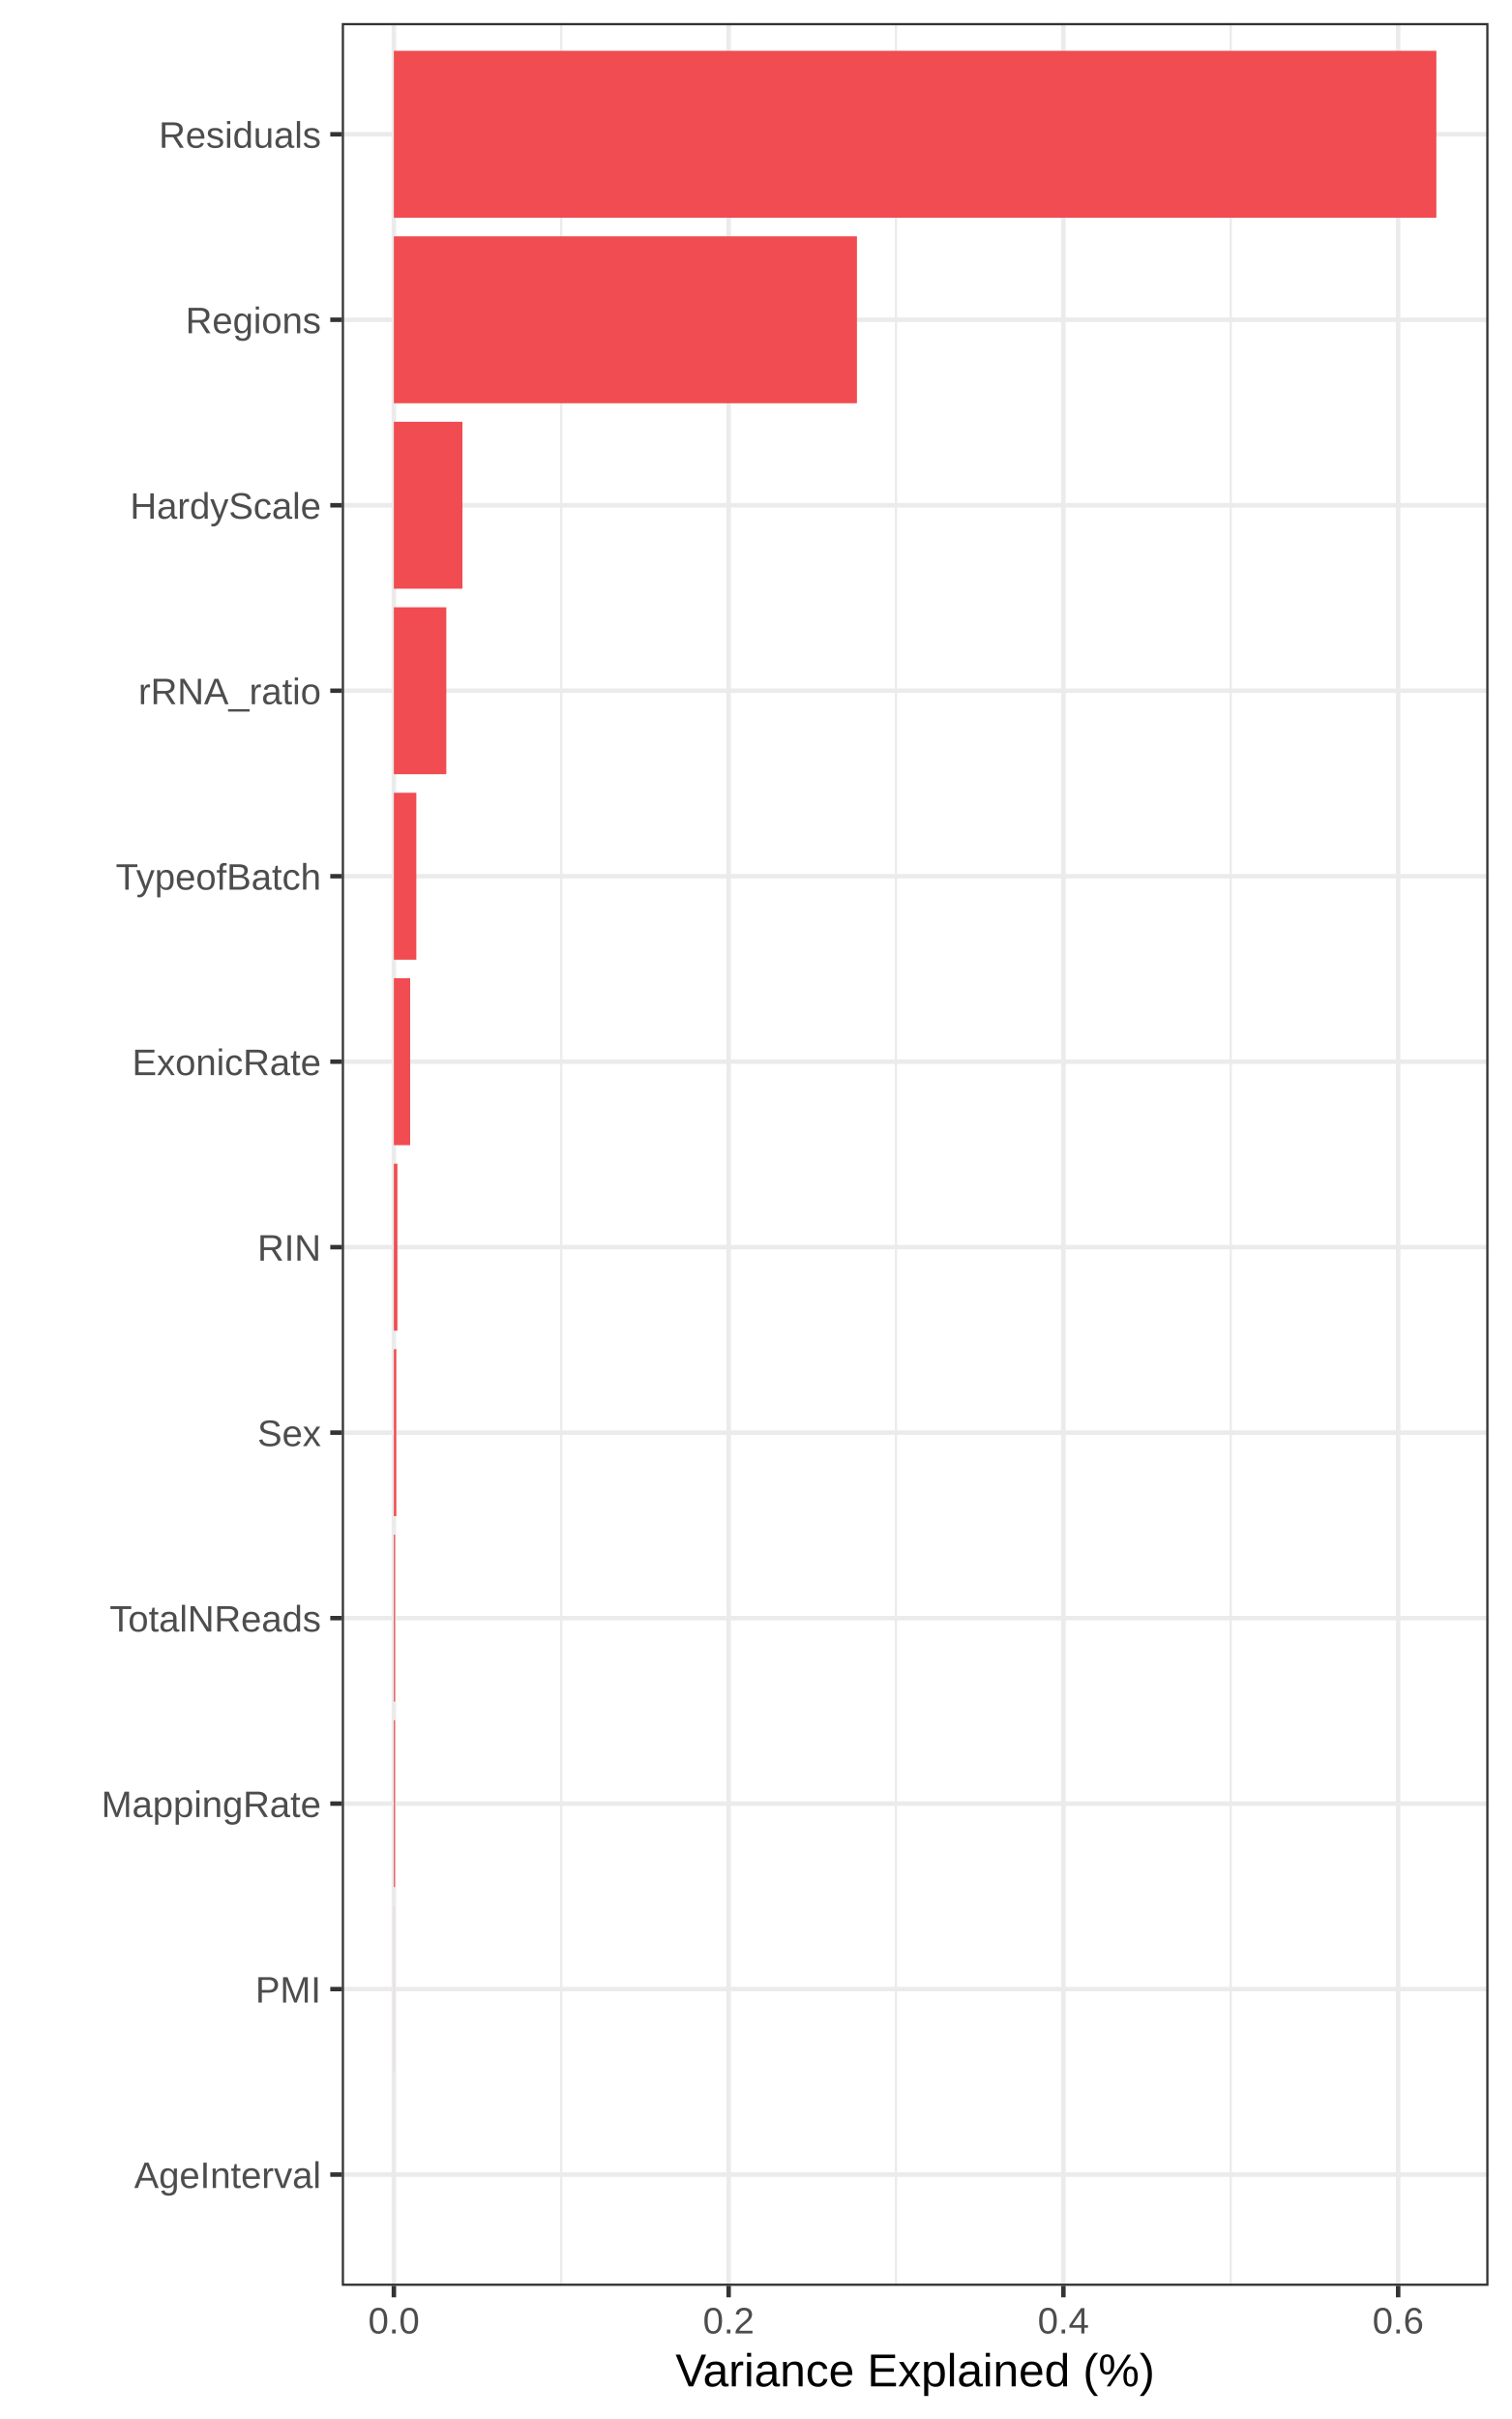
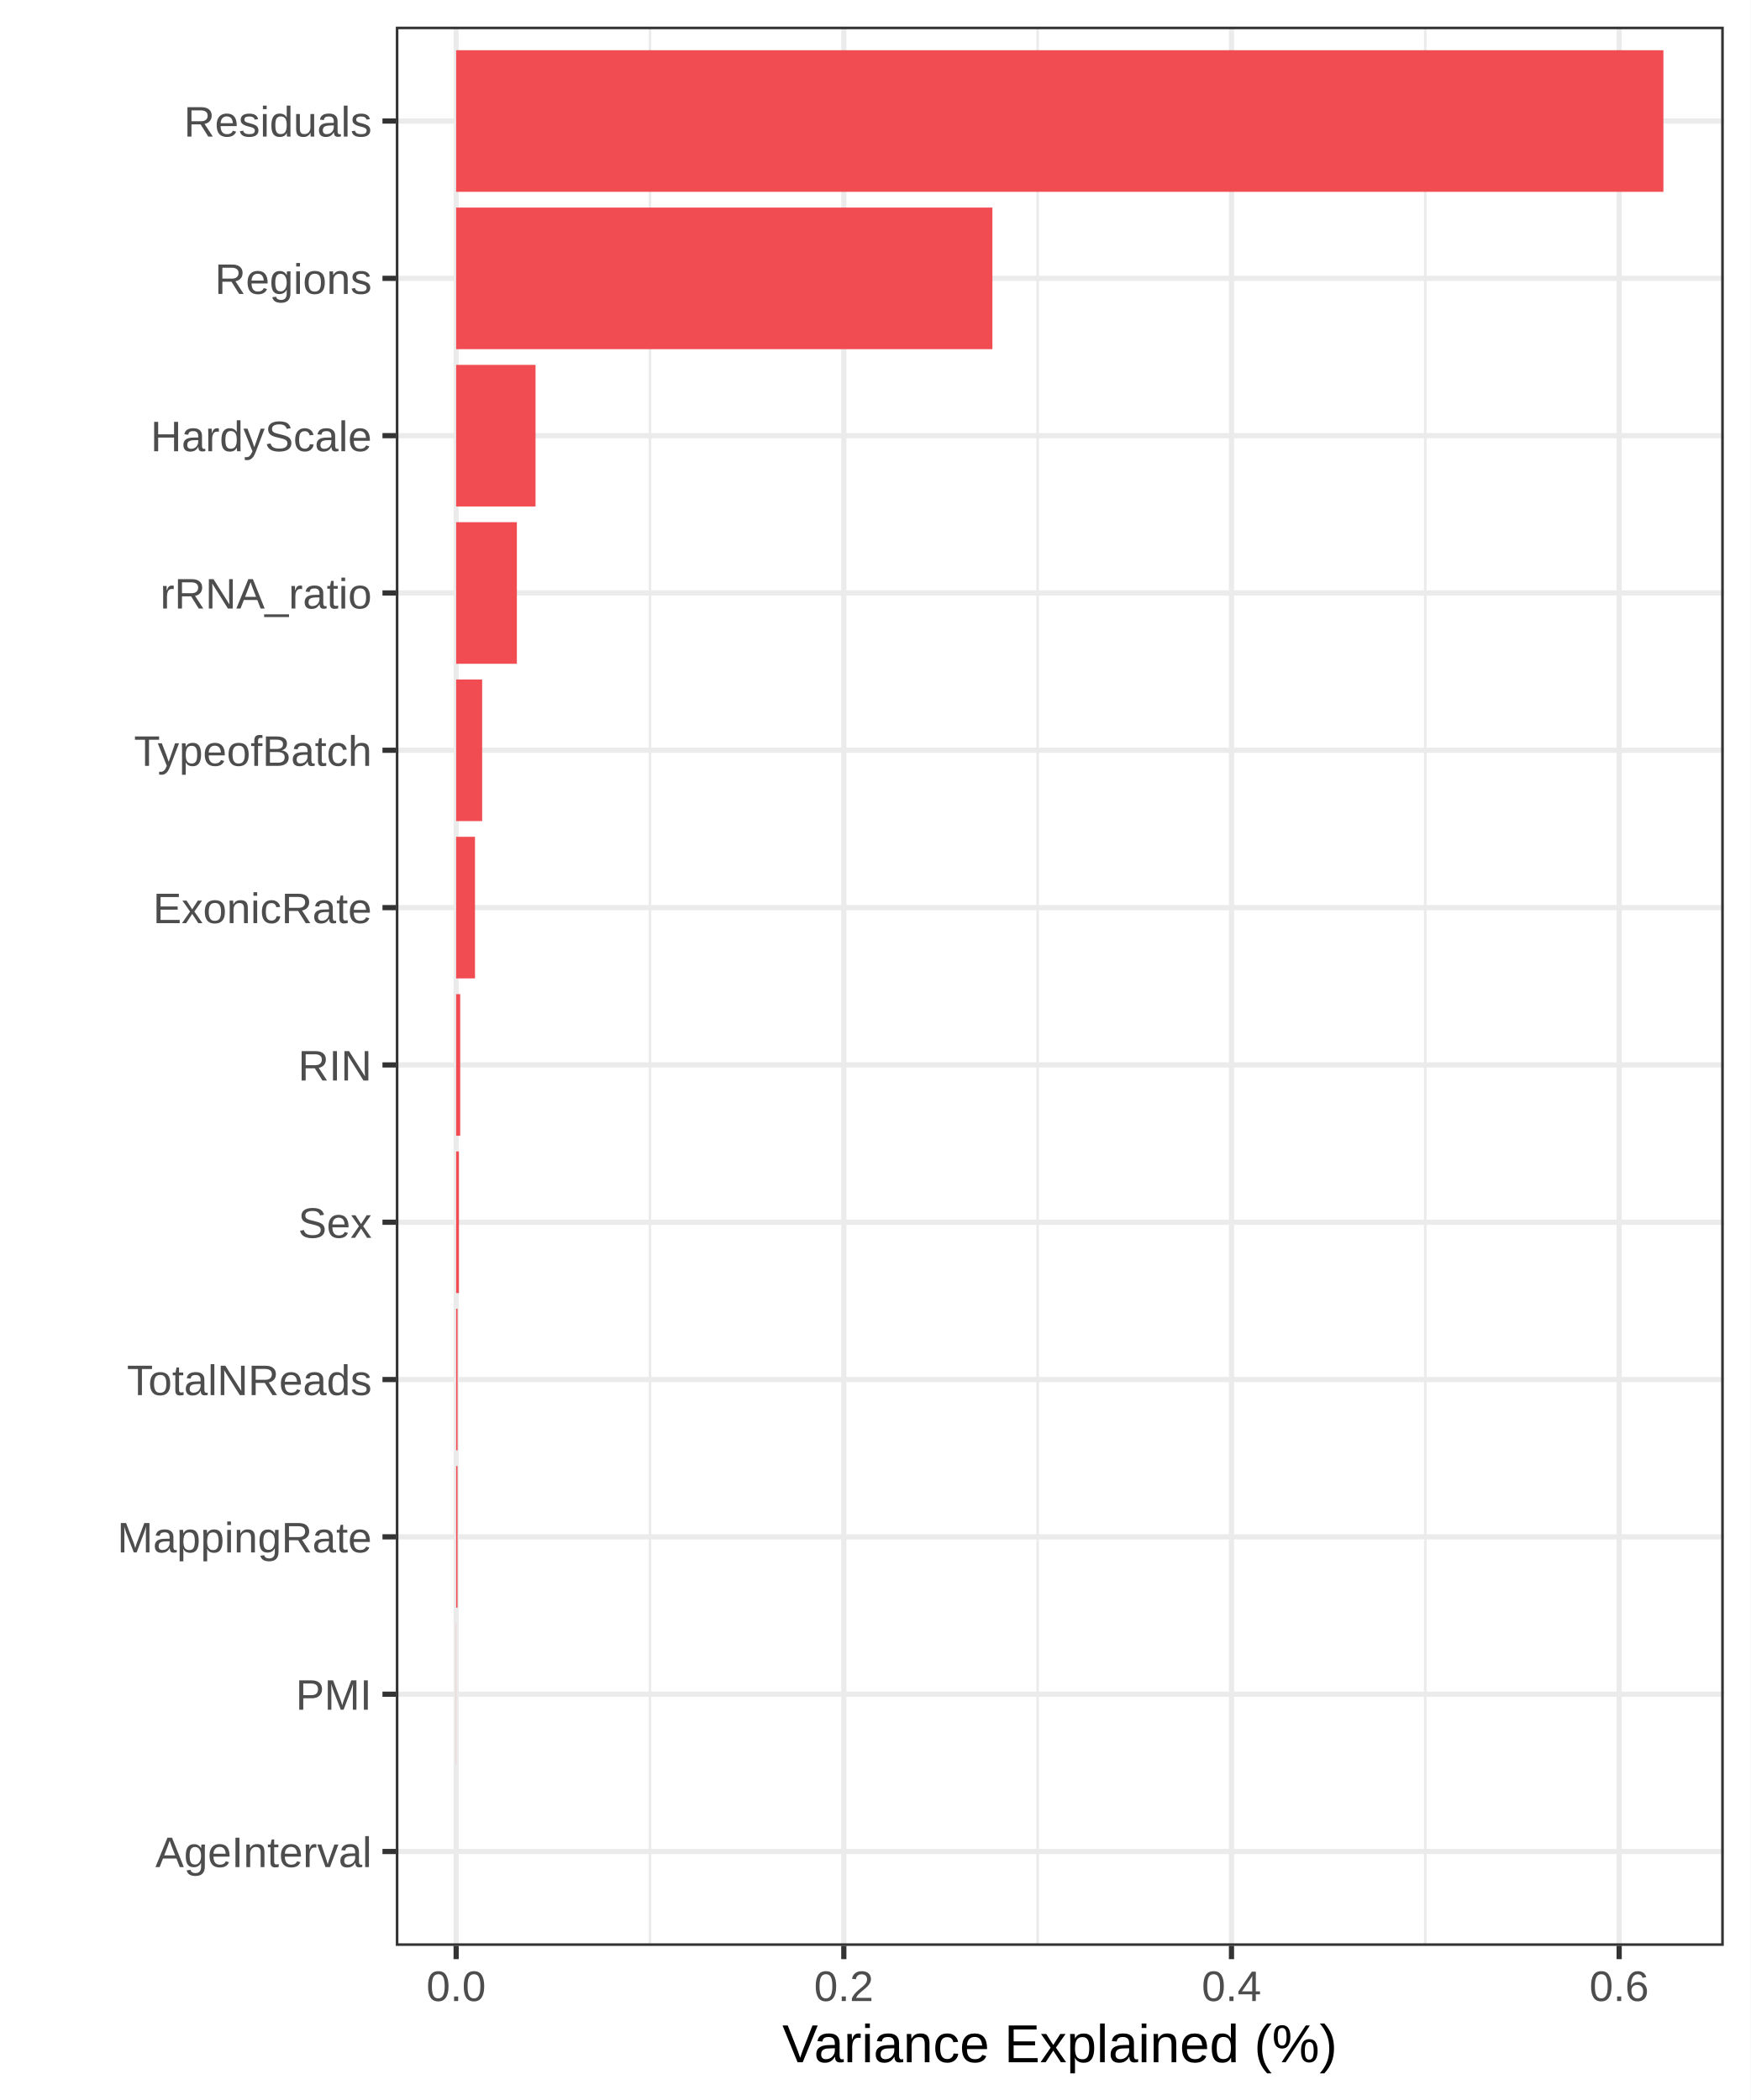
- <svg xmlns="http://www.w3.org/2000/svg" class="svglite" width="360.00pt" height="576.00pt" viewBox="0 0 360.00 576.00">
+ <svg xmlns="http://www.w3.org/2000/svg" class="svglite" width="360.00pt" height="432.00pt" viewBox="0 0 360.00 432.00">
  <defs>
    <style type="text/css">
    .svglite line, .svglite polyline, .svglite polygon, .svglite path, .svglite rect, .svglite circle {
      fill: none;
      stroke: #000000;
      stroke-linecap: round;
      stroke-linejoin: round;
      stroke-miterlimit: 10.00;
    }
    .svglite text {
      white-space: pre;
    }
  </style>
  </defs>
  <rect width="100%" height="100%" style="stroke: none; fill: #FFFFFF;" />
  <defs>
-     <clipPath id="cpMC4wMHwzNjAuMDB8MC4wMHw1NzYuMDA=">
-       <rect x="0.00" y="0.00" width="360.00" height="576.00" />
+     <clipPath id="cpMC4wMHwzNjAuMDB8MC4wMHw0MzIuMDA=">
+       <rect x="0.00" y="0.00" width="360.00" height="432.00" />
    </clipPath>
  </defs>
-   <g clip-path="url(#cpMC4wMHwzNjAuMDB8MC4wMHw1NzYuMDA=)">
-     <rect x="0" y="0.00" width="360.00" height="576.00" style="stroke-width: 1.07; stroke: #FFFFFF; fill: #FFFFFF;" />
+   <g clip-path="url(#cpMC4wMHwzNjAuMDB8MC4wMHw0MzIuMDA=)">
+     <rect x="0" y="0.00" width="360.00" height="432.00" style="stroke-width: 1.07; stroke: #FFFFFF; fill: #FFFFFF;" />
  </g>
  <defs>
-     <clipPath id="cpODEuNDB8MzU0LjUyfDUuNDh8NTQ0LjI5">
-       <rect x="81.40" y="5.48" width="273.12" height="538.82" />
+     <clipPath id="cpODEuNDB8MzU0LjUyfDUuNDh8NDAwLjI5">
+       <rect x="81.40" y="5.48" width="273.12" height="394.82" />
    </clipPath>
  </defs>
-   <g clip-path="url(#cpODEuNDB8MzU0LjUyfDUuNDh8NTQ0LjI5)">
-     <rect x="81.40" y="5.48" width="273.12" height="538.82" style="stroke-width: 1.07; stroke: none; fill: #FFFFFF;" />
-     <polyline points="133.68,544.29 133.68,5.48 " style="stroke-width: 0.53; stroke: #EBEBEB; stroke-linecap: butt;" />
-     <polyline points="213.40,544.29 213.40,5.48 " style="stroke-width: 0.53; stroke: #EBEBEB; stroke-linecap: butt;" />
-     <polyline points="293.13,544.29 293.13,5.48 " style="stroke-width: 0.53; stroke: #EBEBEB; stroke-linecap: butt;" />
-     <polyline points="81.40,517.80 354.52,517.80 " style="stroke-width: 1.07; stroke: #EBEBEB; stroke-linecap: butt;" />
-     <polyline points="81.40,473.63 354.52,473.63 " style="stroke-width: 1.07; stroke: #EBEBEB; stroke-linecap: butt;" />
-     <polyline points="81.40,429.47 354.52,429.47 " style="stroke-width: 1.07; stroke: #EBEBEB; stroke-linecap: butt;" />
-     <polyline points="81.40,385.30 354.52,385.30 " style="stroke-width: 1.07; stroke: #EBEBEB; stroke-linecap: butt;" />
-     <polyline points="81.40,341.13 354.52,341.13 " style="stroke-width: 1.07; stroke: #EBEBEB; stroke-linecap: butt;" />
-     <polyline points="81.40,296.97 354.52,296.97 " style="stroke-width: 1.07; stroke: #EBEBEB; stroke-linecap: butt;" />
-     <polyline points="81.40,252.80 354.52,252.80 " style="stroke-width: 1.07; stroke: #EBEBEB; stroke-linecap: butt;" />
-     <polyline points="81.40,208.64 354.52,208.64 " style="stroke-width: 1.07; stroke: #EBEBEB; stroke-linecap: butt;" />
-     <polyline points="81.40,164.47 354.52,164.47 " style="stroke-width: 1.07; stroke: #EBEBEB; stroke-linecap: butt;" />
-     <polyline points="81.40,120.31 354.52,120.31 " style="stroke-width: 1.07; stroke: #EBEBEB; stroke-linecap: butt;" />
-     <polyline points="81.40,76.14 354.52,76.14 " style="stroke-width: 1.07; stroke: #EBEBEB; stroke-linecap: butt;" />
-     <polyline points="81.40,31.98 354.52,31.98 " style="stroke-width: 1.07; stroke: #EBEBEB; stroke-linecap: butt;" />
-     <polyline points="93.81,544.29 93.81,5.48 " style="stroke-width: 1.07; stroke: #EBEBEB; stroke-linecap: butt;" />
-     <polyline points="173.54,544.29 173.54,5.48 " style="stroke-width: 1.07; stroke: #EBEBEB; stroke-linecap: butt;" />
-     <polyline points="253.27,544.29 253.27,5.48 " style="stroke-width: 1.07; stroke: #EBEBEB; stroke-linecap: butt;" />
-     <polyline points="333.00,544.29 333.00,5.48 " style="stroke-width: 1.07; stroke: #EBEBEB; stroke-linecap: butt;" />
-     <rect x="93.81" y="497.92" width="0.00" height="39.75" style="stroke-width: 1.07; stroke: none; stroke-linecap: butt; stroke-linejoin: miter; fill: #F04C51;" />
-     <rect x="93.81" y="453.76" width="0.026" height="39.75" style="stroke-width: 1.07; stroke: none; stroke-linecap: butt; stroke-linejoin: miter; fill: #F04C51;" />
-     <rect x="93.81" y="409.59" width="0.28" height="39.75" style="stroke-width: 1.07; stroke: none; stroke-linecap: butt; stroke-linejoin: miter; fill: #F04C51;" />
-     <rect x="93.81" y="365.43" width="0.29" height="39.75" style="stroke-width: 1.07; stroke: none; stroke-linecap: butt; stroke-linejoin: miter; fill: #F04C51;" />
-     <rect x="93.81" y="321.26" width="0.58" height="39.75" style="stroke-width: 1.07; stroke: none; stroke-linecap: butt; stroke-linejoin: miter; fill: #F04C51;" />
-     <rect x="93.81" y="277.10" width="0.84" height="39.75" style="stroke-width: 1.07; stroke: none; stroke-linecap: butt; stroke-linejoin: miter; fill: #F04C51;" />
-     <rect x="93.81" y="232.93" width="3.88" height="39.75" style="stroke-width: 1.07; stroke: none; stroke-linecap: butt; stroke-linejoin: miter; fill: #F04C51;" />
-     <rect x="93.81" y="188.77" width="5.35" height="39.75" style="stroke-width: 1.07; stroke: none; stroke-linecap: butt; stroke-linejoin: miter; fill: #F04C51;" />
-     <rect x="93.81" y="144.60" width="12.49" height="39.75" style="stroke-width: 1.07; stroke: none; stroke-linecap: butt; stroke-linejoin: miter; fill: #F04C51;" />
-     <rect x="93.81" y="100.43" width="16.33" height="39.75" style="stroke-width: 1.07; stroke: none; stroke-linecap: butt; stroke-linejoin: miter; fill: #F04C51;" />
-     <rect x="93.81" y="56.27" width="110.29" height="39.75" style="stroke-width: 1.07; stroke: none; stroke-linecap: butt; stroke-linejoin: miter; fill: #F04C51;" />
-     <rect x="93.81" y="12.10" width="248.29" height="39.75" style="stroke-width: 1.07; stroke: none; stroke-linecap: butt; stroke-linejoin: miter; fill: #F04C51;" />
-     <rect x="81.40" y="5.48" width="273.12" height="538.82" style="stroke-width: 1.07; stroke: #333333;" />
+   <g clip-path="url(#cpODEuNDB8MzU0LjUyfDUuNDh8NDAwLjI5)">
+     <rect x="81.40" y="5.48" width="273.12" height="394.82" style="stroke-width: 1.07; stroke: none; fill: #FFFFFF;" />
+     <polyline points="133.68,400.29 133.68,5.48 " style="stroke-width: 0.53; stroke: #EBEBEB; stroke-linecap: butt;" />
+     <polyline points="213.40,400.29 213.40,5.48 " style="stroke-width: 0.53; stroke: #EBEBEB; stroke-linecap: butt;" />
+     <polyline points="293.13,400.29 293.13,5.48 " style="stroke-width: 0.53; stroke: #EBEBEB; stroke-linecap: butt;" />
+     <polyline points="81.40,380.88 354.52,380.88 " style="stroke-width: 1.07; stroke: #EBEBEB; stroke-linecap: butt;" />
+     <polyline points="81.40,348.52 354.52,348.52 " style="stroke-width: 1.07; stroke: #EBEBEB; stroke-linecap: butt;" />
+     <polyline points="81.40,316.15 354.52,316.15 " style="stroke-width: 1.07; stroke: #EBEBEB; stroke-linecap: butt;" />
+     <polyline points="81.40,283.79 354.52,283.79 " style="stroke-width: 1.07; stroke: #EBEBEB; stroke-linecap: butt;" />
+     <polyline points="81.40,251.43 354.52,251.43 " style="stroke-width: 1.07; stroke: #EBEBEB; stroke-linecap: butt;" />
+     <polyline points="81.40,219.07 354.52,219.07 " style="stroke-width: 1.07; stroke: #EBEBEB; stroke-linecap: butt;" />
+     <polyline points="81.40,186.71 354.52,186.71 " style="stroke-width: 1.07; stroke: #EBEBEB; stroke-linecap: butt;" />
+     <polyline points="81.40,154.34 354.52,154.34 " style="stroke-width: 1.07; stroke: #EBEBEB; stroke-linecap: butt;" />
+     <polyline points="81.40,121.98 354.52,121.98 " style="stroke-width: 1.07; stroke: #EBEBEB; stroke-linecap: butt;" />
+     <polyline points="81.40,89.62 354.52,89.62 " style="stroke-width: 1.07; stroke: #EBEBEB; stroke-linecap: butt;" />
+     <polyline points="81.40,57.26 354.52,57.26 " style="stroke-width: 1.07; stroke: #EBEBEB; stroke-linecap: butt;" />
+     <polyline points="81.40,24.90 354.52,24.90 " style="stroke-width: 1.07; stroke: #EBEBEB; stroke-linecap: butt;" />
+     <polyline points="93.81,400.29 93.81,5.48 " style="stroke-width: 1.07; stroke: #EBEBEB; stroke-linecap: butt;" />
+     <polyline points="173.54,400.29 173.54,5.48 " style="stroke-width: 1.07; stroke: #EBEBEB; stroke-linecap: butt;" />
+     <polyline points="253.27,400.29 253.27,5.48 " style="stroke-width: 1.07; stroke: #EBEBEB; stroke-linecap: butt;" />
+     <polyline points="333.00,400.29 333.00,5.48 " style="stroke-width: 1.07; stroke: #EBEBEB; stroke-linecap: butt;" />
+     <rect x="93.81" y="366.31" width="0.00" height="29.13" style="stroke-width: 1.07; stroke: none; stroke-linecap: butt; stroke-linejoin: miter; fill: #F04C51;" />
+     <rect x="93.81" y="333.95" width="0.026" height="29.13" style="stroke-width: 1.07; stroke: none; stroke-linecap: butt; stroke-linejoin: miter; fill: #F04C51;" />
+     <rect x="93.81" y="301.59" width="0.28" height="29.13" style="stroke-width: 1.07; stroke: none; stroke-linecap: butt; stroke-linejoin: miter; fill: #F04C51;" />
+     <rect x="93.81" y="269.23" width="0.29" height="29.13" style="stroke-width: 1.07; stroke: none; stroke-linecap: butt; stroke-linejoin: miter; fill: #F04C51;" />
+     <rect x="93.81" y="236.87" width="0.58" height="29.13" style="stroke-width: 1.07; stroke: none; stroke-linecap: butt; stroke-linejoin: miter; fill: #F04C51;" />
+     <rect x="93.81" y="204.51" width="0.84" height="29.13" style="stroke-width: 1.07; stroke: none; stroke-linecap: butt; stroke-linejoin: miter; fill: #F04C51;" />
+     <rect x="93.81" y="172.14" width="3.88" height="29.13" style="stroke-width: 1.07; stroke: none; stroke-linecap: butt; stroke-linejoin: miter; fill: #F04C51;" />
+     <rect x="93.81" y="139.78" width="5.35" height="29.13" style="stroke-width: 1.07; stroke: none; stroke-linecap: butt; stroke-linejoin: miter; fill: #F04C51;" />
+     <rect x="93.81" y="107.42" width="12.49" height="29.13" style="stroke-width: 1.07; stroke: none; stroke-linecap: butt; stroke-linejoin: miter; fill: #F04C51;" />
+     <rect x="93.81" y="75.06" width="16.33" height="29.13" style="stroke-width: 1.07; stroke: none; stroke-linecap: butt; stroke-linejoin: miter; fill: #F04C51;" />
+     <rect x="93.81" y="42.70" width="110.29" height="29.13" style="stroke-width: 1.07; stroke: none; stroke-linecap: butt; stroke-linejoin: miter; fill: #F04C51;" />
+     <rect x="93.81" y="10.33" width="248.29" height="29.13" style="stroke-width: 1.07; stroke: none; stroke-linecap: butt; stroke-linejoin: miter; fill: #F04C51;" />
+     <rect x="81.40" y="5.48" width="273.12" height="394.82" style="stroke-width: 1.07; stroke: #333333;" />
  </g>
-   <g clip-path="url(#cpMC4wMHwzNjAuMDB8MC4wMHw1NzYuMDA=)">
-     <text x="76.47" y="521.00" text-anchor="end" style="font-size: 8.80px;fill: #4D4D4D; font-family: &quot;Arimo&quot;;" textLength="50.71px" lengthAdjust="spacingAndGlyphs">AgeInterval</text>
-     <text x="76.47" y="476.84" text-anchor="end" style="font-size: 8.80px;fill: #4D4D4D; font-family: &quot;Arimo&quot;;" textLength="15.49px" lengthAdjust="spacingAndGlyphs">PMI</text>
-     <text x="76.47" y="432.67" text-anchor="end" style="font-size: 8.80px;fill: #4D4D4D; font-family: &quot;Arimo&quot;;" textLength="57.94px" lengthAdjust="spacingAndGlyphs">MappingRate</text>
-     <text x="76.47" y="388.51" text-anchor="end" style="font-size: 8.80px;fill: #4D4D4D; font-family: &quot;Arimo&quot;;" textLength="53.83px" lengthAdjust="spacingAndGlyphs">TotalNReads</text>
-     <text x="76.47" y="344.34" text-anchor="end" style="font-size: 8.80px;fill: #4D4D4D; font-family: &quot;Arimo&quot;;" textLength="16.06px" lengthAdjust="spacingAndGlyphs">Sex</text>
-     <text x="76.47" y="300.18" text-anchor="end" style="font-size: 8.80px;fill: #4D4D4D; font-family: &quot;Arimo&quot;;" textLength="15.29px" lengthAdjust="spacingAndGlyphs">RIN</text>
-     <text x="76.47" y="256.01" text-anchor="end" style="font-size: 8.80px;fill: #4D4D4D; font-family: &quot;Arimo&quot;;" textLength="48.91px" lengthAdjust="spacingAndGlyphs">ExonicRate</text>
-     <text x="76.47" y="211.85" text-anchor="end" style="font-size: 8.80px;fill: #4D4D4D; font-family: &quot;Arimo&quot;;" textLength="53.98px" lengthAdjust="spacingAndGlyphs">TypeofBatch</text>
-     <text x="76.47" y="167.68" text-anchor="end" style="font-size: 8.80px;fill: #4D4D4D; font-family: &quot;Arimo&quot;;" textLength="47.02px" lengthAdjust="spacingAndGlyphs">rRNA_ratio</text>
-     <text x="76.47" y="123.52" text-anchor="end" style="font-size: 8.80px;fill: #4D4D4D; font-family: &quot;Arimo&quot;;" textLength="49.95px" lengthAdjust="spacingAndGlyphs">HardyScale</text>
-     <text x="76.47" y="79.35" text-anchor="end" style="font-size: 8.80px;fill: #4D4D4D; font-family: &quot;Arimo&quot;;" textLength="34.71px" lengthAdjust="spacingAndGlyphs">Regions</text>
-     <text x="76.47" y="35.19" text-anchor="end" style="font-size: 8.80px;fill: #4D4D4D; font-family: &quot;Arimo&quot;;" textLength="41.75px" lengthAdjust="spacingAndGlyphs">Residuals</text>
-     <polyline points="78.66,517.80 81.40,517.80 " style="stroke-width: 1.07; stroke: #333333; stroke-linecap: butt;" />
-     <polyline points="78.66,473.63 81.40,473.63 " style="stroke-width: 1.07; stroke: #333333; stroke-linecap: butt;" />
-     <polyline points="78.66,429.47 81.40,429.47 " style="stroke-width: 1.07; stroke: #333333; stroke-linecap: butt;" />
-     <polyline points="78.66,385.30 81.40,385.30 " style="stroke-width: 1.07; stroke: #333333; stroke-linecap: butt;" />
-     <polyline points="78.66,341.13 81.40,341.13 " style="stroke-width: 1.07; stroke: #333333; stroke-linecap: butt;" />
-     <polyline points="78.66,296.97 81.40,296.97 " style="stroke-width: 1.07; stroke: #333333; stroke-linecap: butt;" />
-     <polyline points="78.66,252.80 81.40,252.80 " style="stroke-width: 1.07; stroke: #333333; stroke-linecap: butt;" />
-     <polyline points="78.66,208.64 81.40,208.64 " style="stroke-width: 1.07; stroke: #333333; stroke-linecap: butt;" />
-     <polyline points="78.66,164.47 81.40,164.47 " style="stroke-width: 1.07; stroke: #333333; stroke-linecap: butt;" />
-     <polyline points="78.66,120.31 81.40,120.31 " style="stroke-width: 1.07; stroke: #333333; stroke-linecap: butt;" />
-     <polyline points="78.66,76.14 81.40,76.14 " style="stroke-width: 1.07; stroke: #333333; stroke-linecap: butt;" />
-     <polyline points="78.66,31.98 81.40,31.98 " style="stroke-width: 1.07; stroke: #333333; stroke-linecap: butt;" />
-     <polyline points="93.81,547.03 93.81,544.29 " style="stroke-width: 1.07; stroke: #333333; stroke-linecap: butt;" />
-     <polyline points="173.54,547.03 173.54,544.29 " style="stroke-width: 1.07; stroke: #333333; stroke-linecap: butt;" />
-     <polyline points="253.27,547.03 253.27,544.29 " style="stroke-width: 1.07; stroke: #333333; stroke-linecap: butt;" />
-     <polyline points="333.00,547.03 333.00,544.29 " style="stroke-width: 1.07; stroke: #333333; stroke-linecap: butt;" />
-     <text x="93.81" y="555.64" text-anchor="middle" style="font-size: 8.80px;fill: #4D4D4D; font-family: &quot;Arimo&quot;;" textLength="13.98px" lengthAdjust="spacingAndGlyphs">0.0</text>
-     <text x="173.54" y="555.64" text-anchor="middle" style="font-size: 8.80px;fill: #4D4D4D; font-family: &quot;Arimo&quot;;" textLength="13.98px" lengthAdjust="spacingAndGlyphs">0.2</text>
-     <text x="253.27" y="555.64" text-anchor="middle" style="font-size: 8.80px;fill: #4D4D4D; font-family: &quot;Arimo&quot;;" textLength="13.98px" lengthAdjust="spacingAndGlyphs">0.4</text>
-     <text x="333.00" y="555.64" text-anchor="middle" style="font-size: 8.80px;fill: #4D4D4D; font-family: &quot;Arimo&quot;;" textLength="13.98px" lengthAdjust="spacingAndGlyphs">0.6</text>
-     <text x="217.96" y="568.23" text-anchor="middle" style="font-size: 11.00px; font-family: &quot;Arimo&quot;;" textLength="127.57px" lengthAdjust="spacingAndGlyphs">Variance Explained (%)</text>
+   <g clip-path="url(#cpMC4wMHwzNjAuMDB8MC4wMHw0MzIuMDA=)">
+     <text x="76.47" y="384.09" text-anchor="end" style="font-size: 8.80px;fill: #4D4D4D; font-family: &quot;Arimo&quot;;" textLength="50.71px" lengthAdjust="spacingAndGlyphs">AgeInterval</text>
+     <text x="76.47" y="351.72" text-anchor="end" style="font-size: 8.80px;fill: #4D4D4D; font-family: &quot;Arimo&quot;;" textLength="15.49px" lengthAdjust="spacingAndGlyphs">PMI</text>
+     <text x="76.47" y="319.36" text-anchor="end" style="font-size: 8.80px;fill: #4D4D4D; font-family: &quot;Arimo&quot;;" textLength="57.94px" lengthAdjust="spacingAndGlyphs">MappingRate</text>
+     <text x="76.47" y="287.00" text-anchor="end" style="font-size: 8.80px;fill: #4D4D4D; font-family: &quot;Arimo&quot;;" textLength="53.83px" lengthAdjust="spacingAndGlyphs">TotalNReads</text>
+     <text x="76.47" y="254.64" text-anchor="end" style="font-size: 8.80px;fill: #4D4D4D; font-family: &quot;Arimo&quot;;" textLength="16.06px" lengthAdjust="spacingAndGlyphs">Sex</text>
+     <text x="76.47" y="222.28" text-anchor="end" style="font-size: 8.80px;fill: #4D4D4D; font-family: &quot;Arimo&quot;;" textLength="15.29px" lengthAdjust="spacingAndGlyphs">RIN</text>
+     <text x="76.47" y="189.91" text-anchor="end" style="font-size: 8.80px;fill: #4D4D4D; font-family: &quot;Arimo&quot;;" textLength="48.91px" lengthAdjust="spacingAndGlyphs">ExonicRate</text>
+     <text x="76.47" y="157.55" text-anchor="end" style="font-size: 8.80px;fill: #4D4D4D; font-family: &quot;Arimo&quot;;" textLength="53.98px" lengthAdjust="spacingAndGlyphs">TypeofBatch</text>
+     <text x="76.47" y="125.19" text-anchor="end" style="font-size: 8.80px;fill: #4D4D4D; font-family: &quot;Arimo&quot;;" textLength="47.02px" lengthAdjust="spacingAndGlyphs">rRNA_ratio</text>
+     <text x="76.47" y="92.83" text-anchor="end" style="font-size: 8.80px;fill: #4D4D4D; font-family: &quot;Arimo&quot;;" textLength="49.95px" lengthAdjust="spacingAndGlyphs">HardyScale</text>
+     <text x="76.47" y="60.47" text-anchor="end" style="font-size: 8.80px;fill: #4D4D4D; font-family: &quot;Arimo&quot;;" textLength="34.71px" lengthAdjust="spacingAndGlyphs">Regions</text>
+     <text x="76.47" y="28.10" text-anchor="end" style="font-size: 8.80px;fill: #4D4D4D; font-family: &quot;Arimo&quot;;" textLength="41.75px" lengthAdjust="spacingAndGlyphs">Residuals</text>
+     <polyline points="78.66,380.88 81.40,380.88 " style="stroke-width: 1.07; stroke: #333333; stroke-linecap: butt;" />
+     <polyline points="78.66,348.52 81.40,348.52 " style="stroke-width: 1.07; stroke: #333333; stroke-linecap: butt;" />
+     <polyline points="78.66,316.15 81.40,316.15 " style="stroke-width: 1.07; stroke: #333333; stroke-linecap: butt;" />
+     <polyline points="78.66,283.79 81.40,283.79 " style="stroke-width: 1.07; stroke: #333333; stroke-linecap: butt;" />
+     <polyline points="78.66,251.43 81.40,251.43 " style="stroke-width: 1.07; stroke: #333333; stroke-linecap: butt;" />
+     <polyline points="78.66,219.07 81.40,219.07 " style="stroke-width: 1.07; stroke: #333333; stroke-linecap: butt;" />
+     <polyline points="78.66,186.71 81.40,186.71 " style="stroke-width: 1.07; stroke: #333333; stroke-linecap: butt;" />
+     <polyline points="78.66,154.34 81.40,154.34 " style="stroke-width: 1.07; stroke: #333333; stroke-linecap: butt;" />
+     <polyline points="78.66,121.98 81.40,121.98 " style="stroke-width: 1.07; stroke: #333333; stroke-linecap: butt;" />
+     <polyline points="78.66,89.62 81.40,89.62 " style="stroke-width: 1.07; stroke: #333333; stroke-linecap: butt;" />
+     <polyline points="78.66,57.26 81.40,57.26 " style="stroke-width: 1.07; stroke: #333333; stroke-linecap: butt;" />
+     <polyline points="78.66,24.90 81.40,24.90 " style="stroke-width: 1.07; stroke: #333333; stroke-linecap: butt;" />
+     <polyline points="93.81,403.03 93.81,400.29 " style="stroke-width: 1.07; stroke: #333333; stroke-linecap: butt;" />
+     <polyline points="173.54,403.03 173.54,400.29 " style="stroke-width: 1.07; stroke: #333333; stroke-linecap: butt;" />
+     <polyline points="253.27,403.03 253.27,400.29 " style="stroke-width: 1.07; stroke: #333333; stroke-linecap: butt;" />
+     <polyline points="333.00,403.03 333.00,400.29 " style="stroke-width: 1.07; stroke: #333333; stroke-linecap: butt;" />
+     <text x="93.81" y="411.64" text-anchor="middle" style="font-size: 8.80px;fill: #4D4D4D; font-family: &quot;Arimo&quot;;" textLength="13.98px" lengthAdjust="spacingAndGlyphs">0.0</text>
+     <text x="173.54" y="411.64" text-anchor="middle" style="font-size: 8.80px;fill: #4D4D4D; font-family: &quot;Arimo&quot;;" textLength="13.98px" lengthAdjust="spacingAndGlyphs">0.2</text>
+     <text x="253.27" y="411.64" text-anchor="middle" style="font-size: 8.80px;fill: #4D4D4D; font-family: &quot;Arimo&quot;;" textLength="13.98px" lengthAdjust="spacingAndGlyphs">0.4</text>
+     <text x="333.00" y="411.64" text-anchor="middle" style="font-size: 8.80px;fill: #4D4D4D; font-family: &quot;Arimo&quot;;" textLength="13.98px" lengthAdjust="spacingAndGlyphs">0.6</text>
+     <text x="217.96" y="424.23" text-anchor="middle" style="font-size: 11.00px; font-family: &quot;Arimo&quot;;" textLength="127.57px" lengthAdjust="spacingAndGlyphs">Variance Explained (%)</text>
  </g>
</svg>
